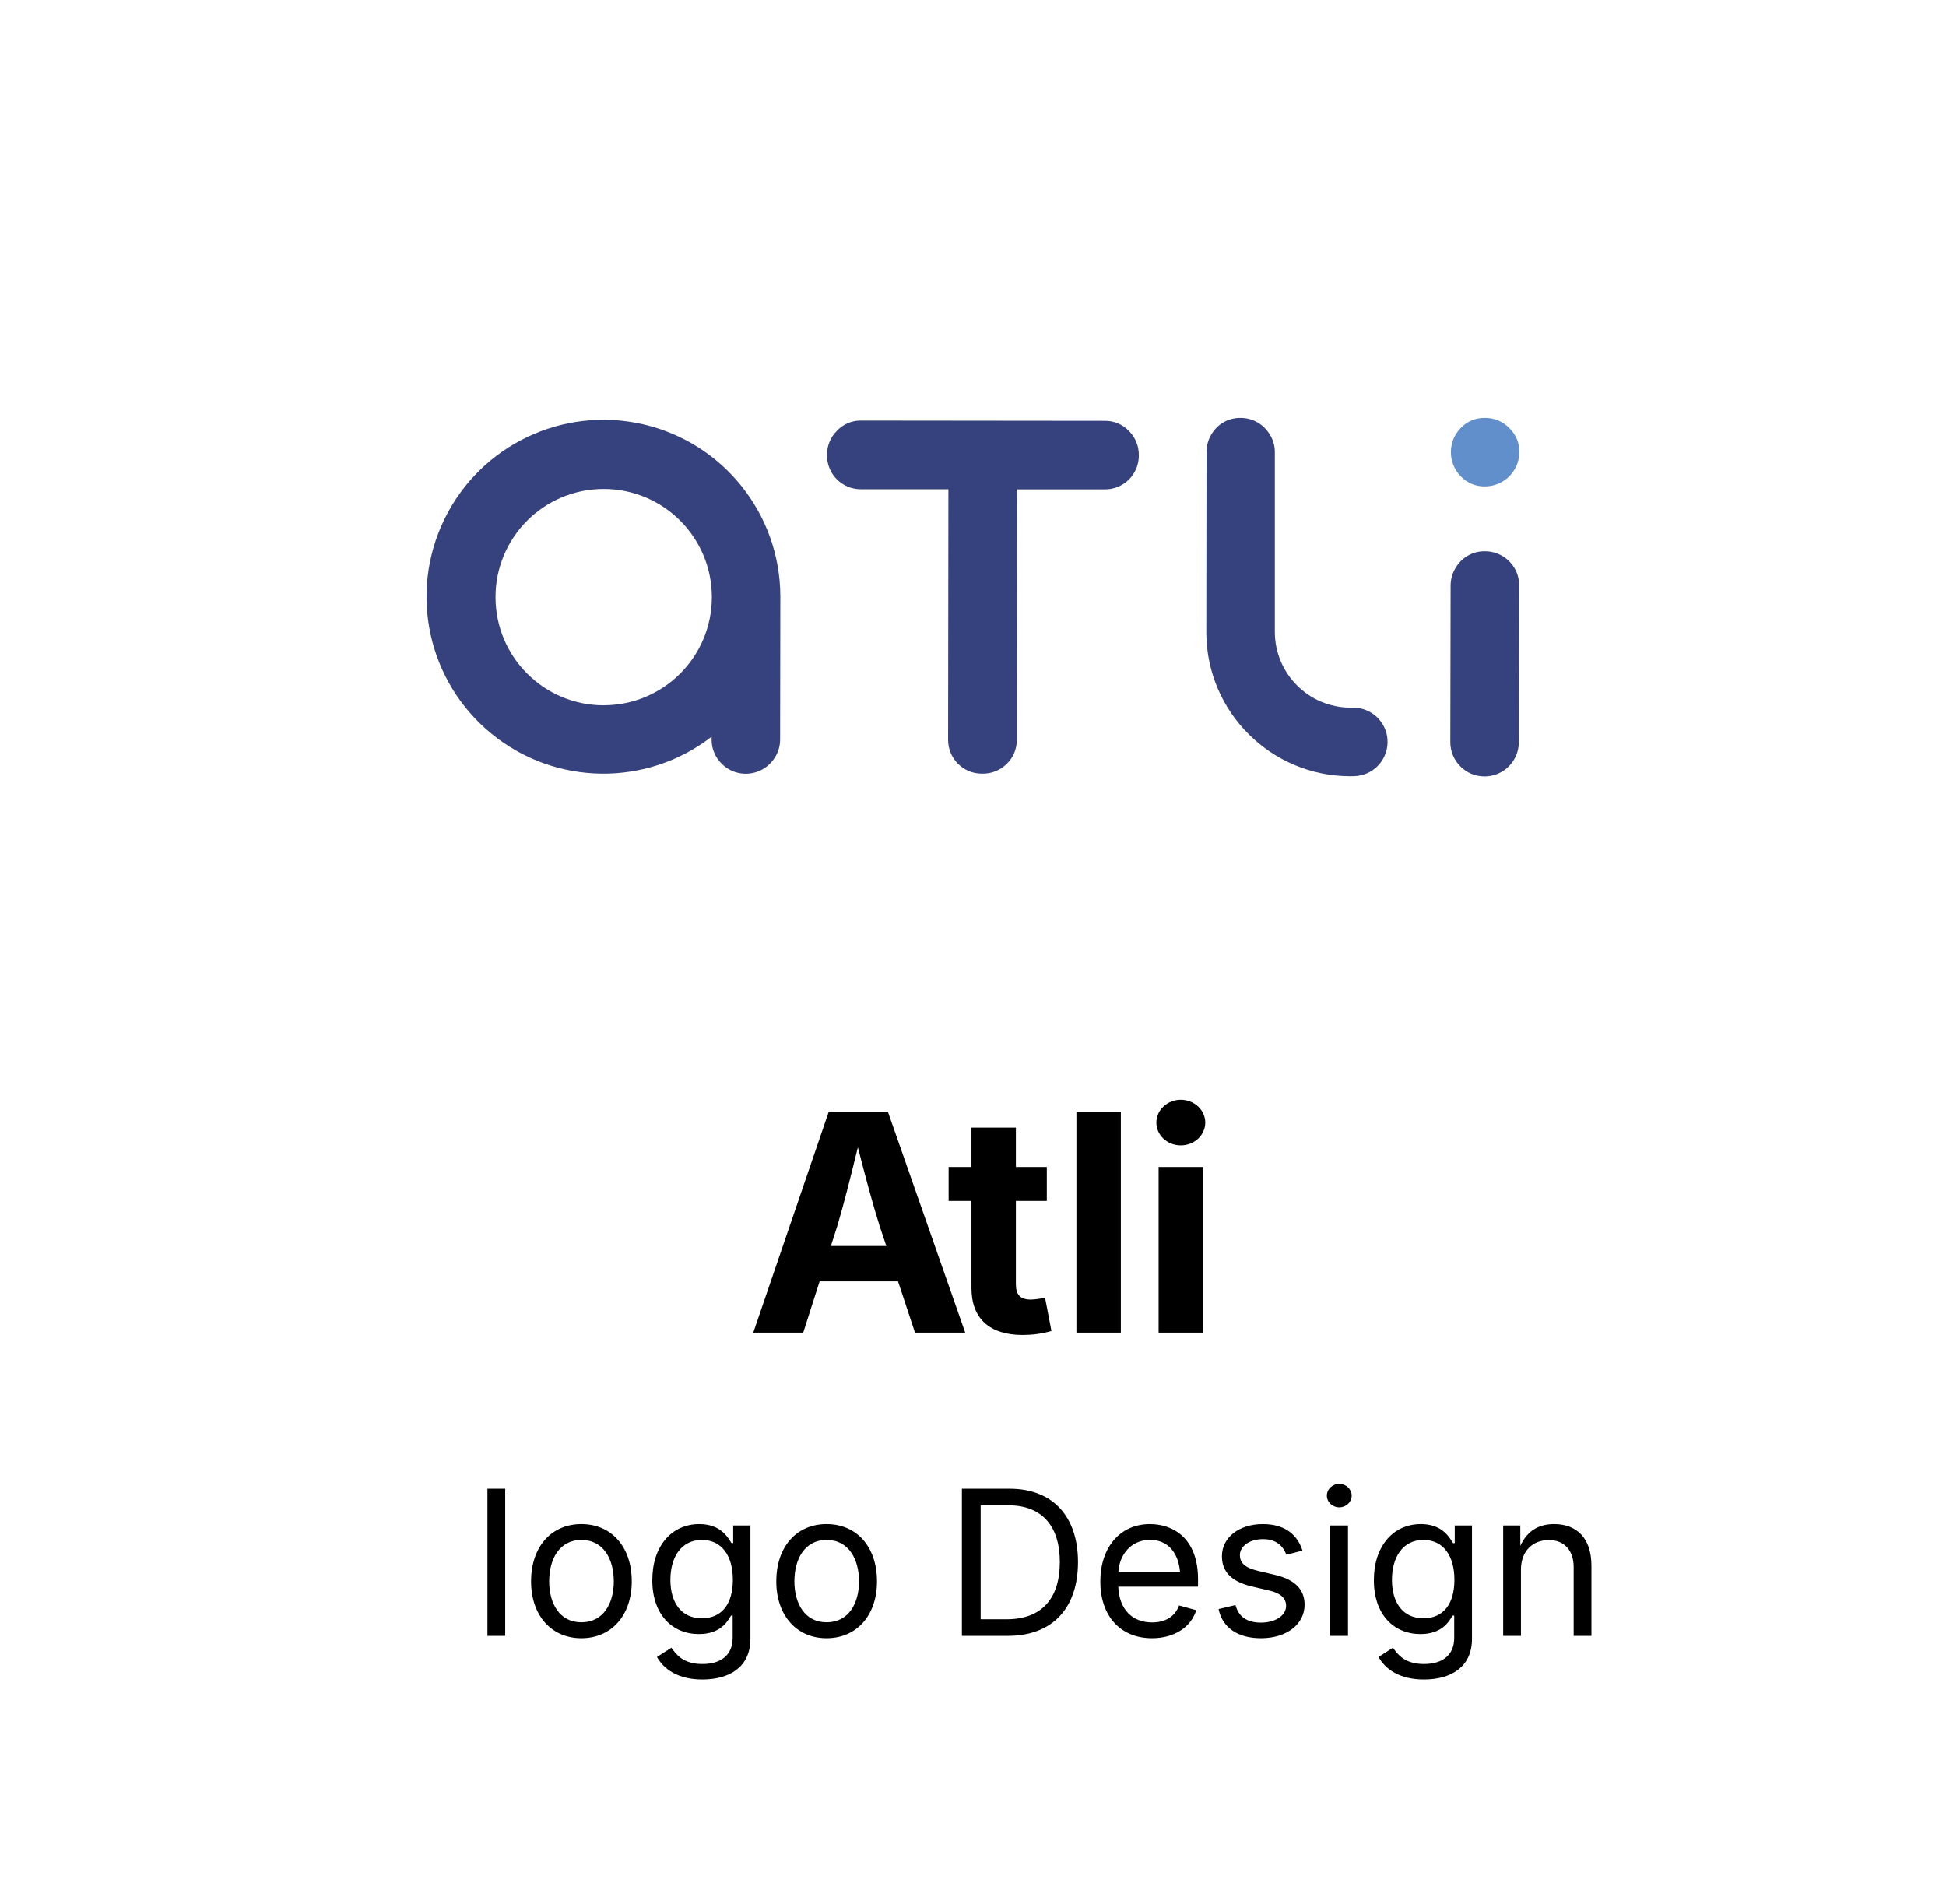
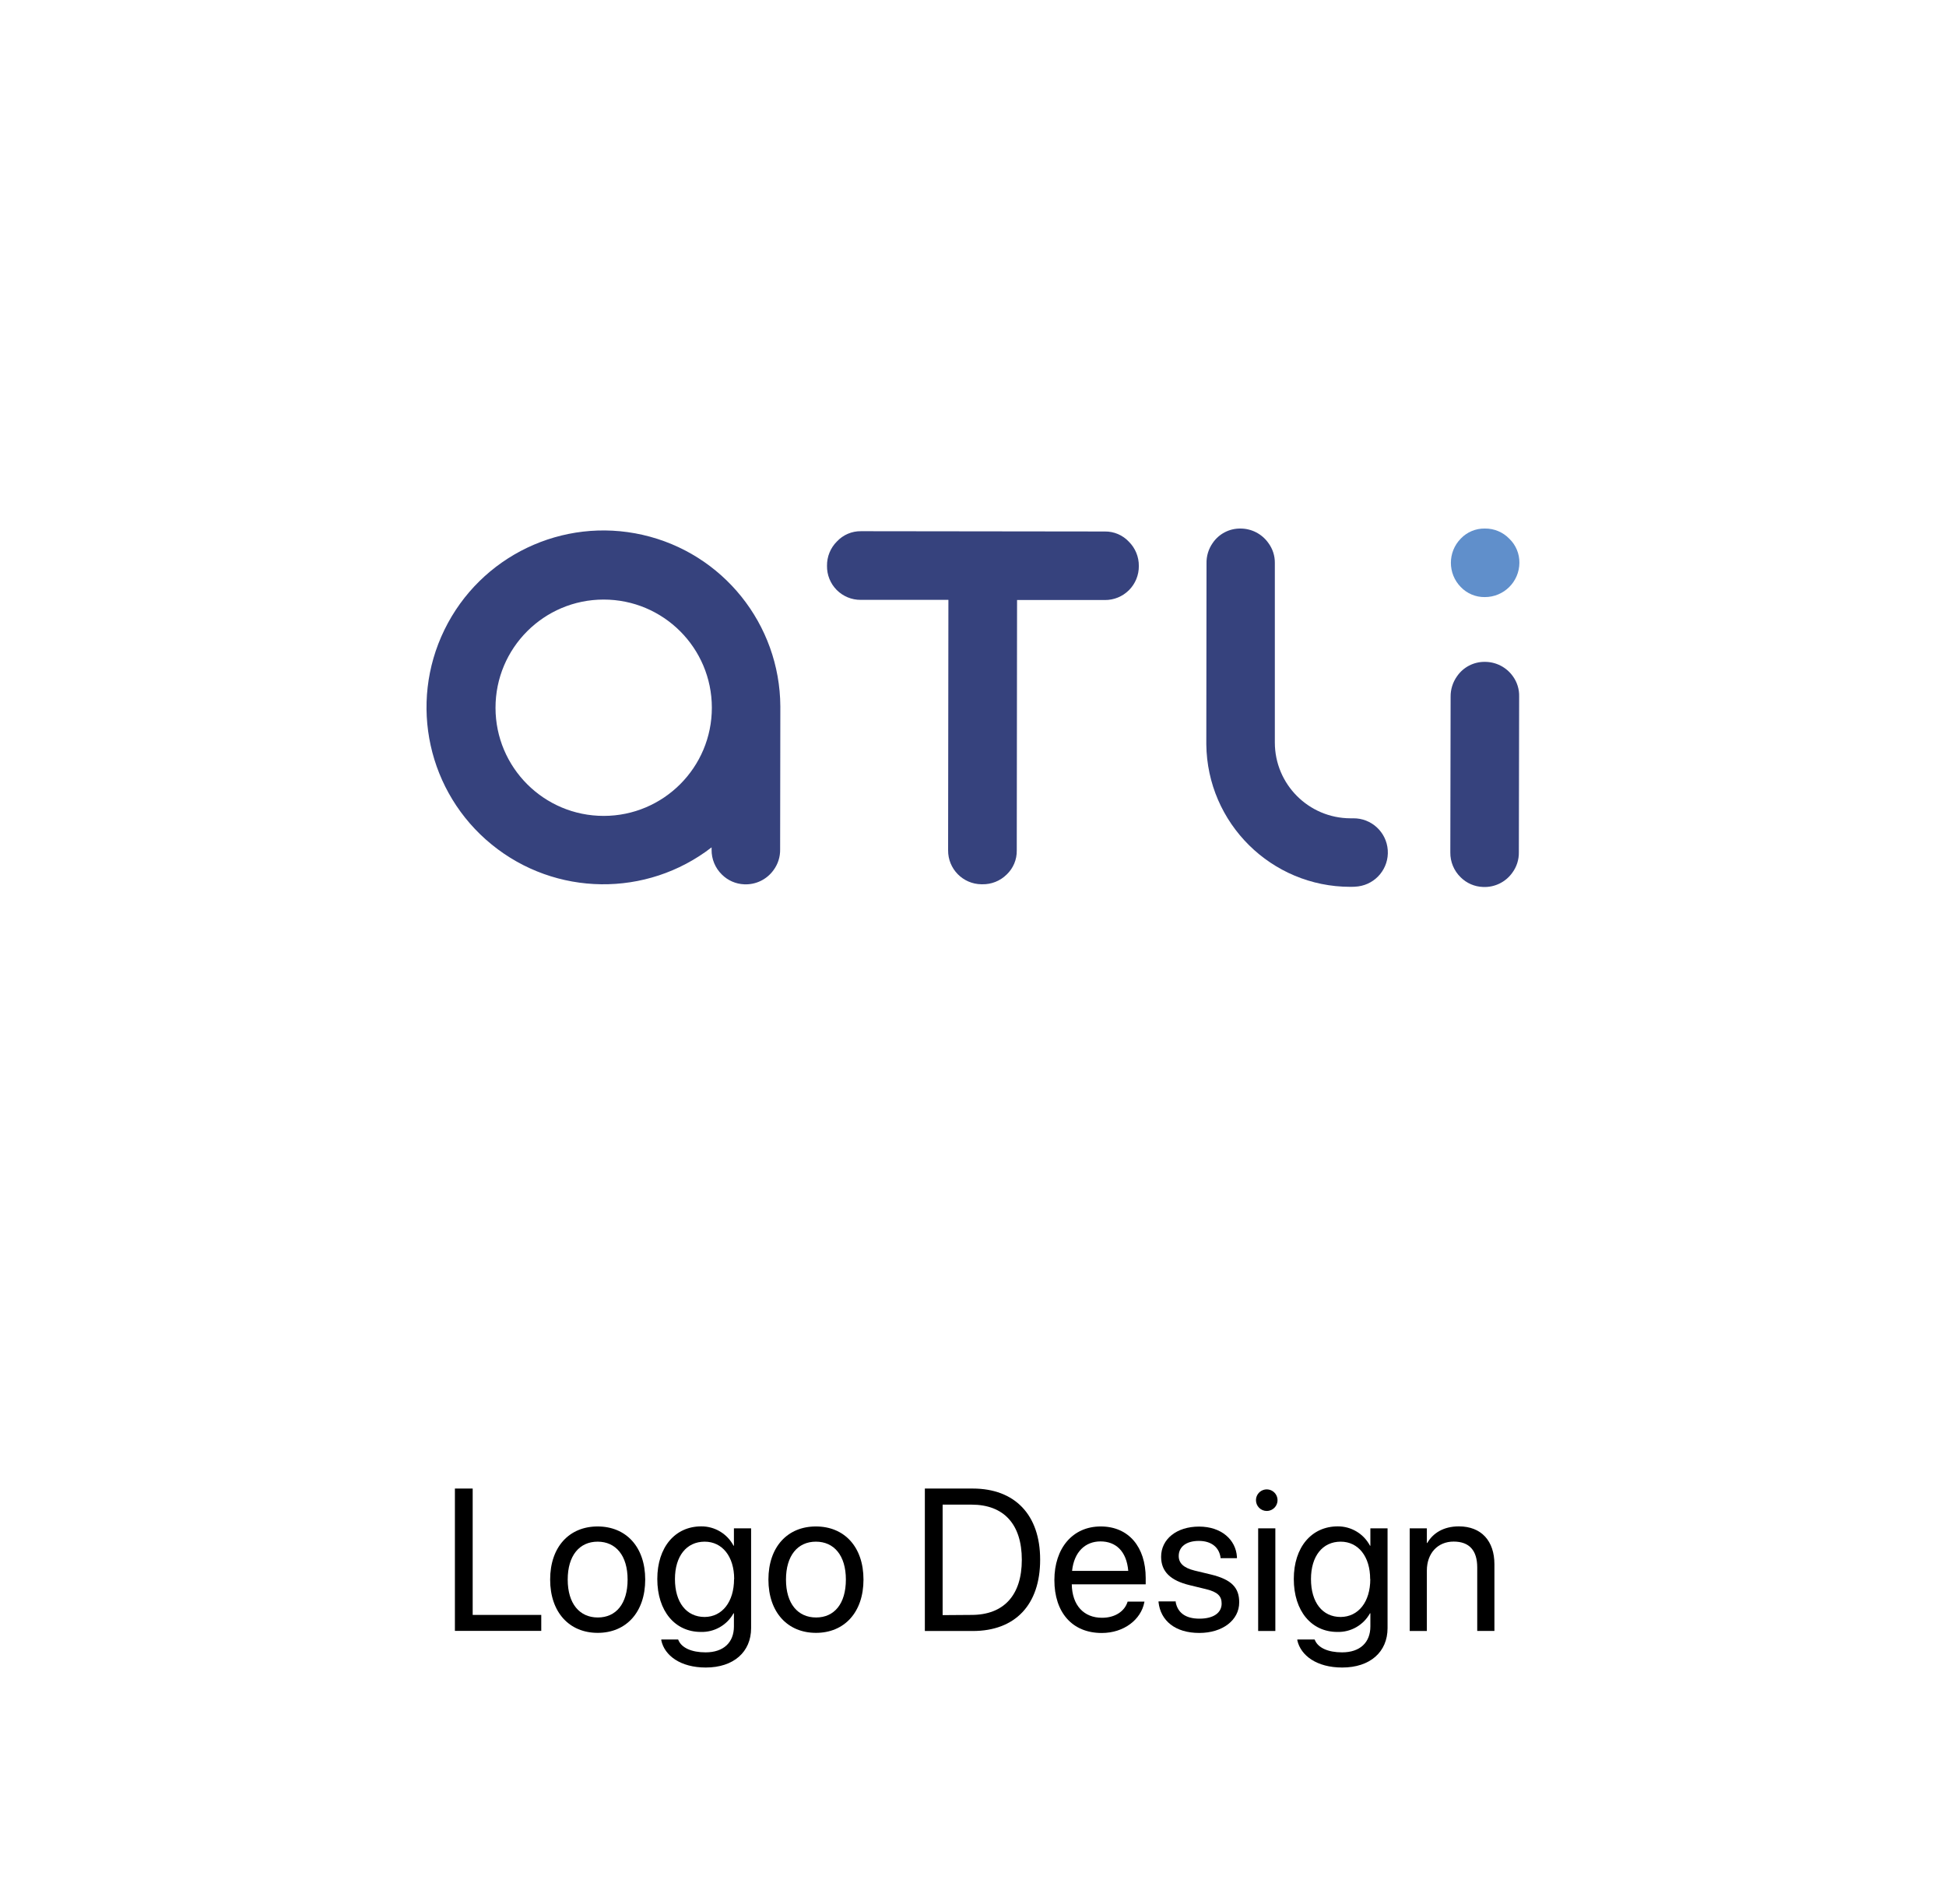
<svg xmlns="http://www.w3.org/2000/svg" id="圖層_1" data-name="圖層 1" viewBox="0 0 462 452">
  <defs>
-     <style>.cls-1{font-size:72px;font-family:SFProDisplay-Bold, SF Pro Display;font-weight:700;}.cls-2{letter-spacing:-0.03em;}.cls-3{font-size:48px;font-family:SFProDisplay-Regular, SF Pro Display;}.cls-4{fill:#608fcb;}.cls-5{fill:#36427d;}</style>
+     <style>.cls-1{fill:#608fcb;}.cls-2{fill:#36427d;}</style>
  </defs>
-   <text class="cls-1" transform="translate(177.12 316.36)">
-     <tspan class="cls-2">A</tspan>
-     <tspan x="47.39" y="0">tli</tspan>
-   </text>
-   <text class="cls-3" transform="translate(112.02 388.36)">logo Design</text>
+   <path d="M108,353.39h4.22v30H128.5v3.79H108Z" />
+   <path d="M130.61,375v0c0-7.76,4.54-12.61,11.27-12.61s11.3,4.83,11.3,12.61v0c0,7.78-4.55,12.65-11.28,12.65S130.61,382.78,130.61,375ZM149,375v0c0-5.72-2.81-9-7.12-9s-7.1,3.3-7.1,9v0c0,5.74,2.83,9,7.15,9S149,380.74,149,375Z" />
+   <path d="M157,389.44l0-.21H161l.09.21c.77,1.76,3.09,2.84,6.42,2.84,4.29,0,6.73-2.37,6.73-6.15V383h-.09a8.58,8.58,0,0,1-7.76,4.43c-6.14,0-10.34-4.95-10.34-12.57v0c0-7.57,4.24-12.49,10.43-12.49a8.61,8.61,0,0,1,7.67,4.59h.09v-4.12h4.08v23.69c0,5.65-4.15,9.35-10.76,9.35C161.57,395.88,157.77,393.05,157,389.44Zm17.3-14.56v0c0-5.37-2.84-8.88-7-8.88-4.34,0-7.06,3.47-7.06,8.88v0c0,5.54,2.72,9,7.06,9C171.46,383.84,174.27,380.3,174.27,374.88Z" />
+   <path d="M182.43,375v0c0-7.76,4.54-12.61,11.27-12.61S205,367.2,205,375v0c0,7.78-4.55,12.65-11.28,12.65S182.43,382.78,182.43,375Zm18.39,0v0c0-5.72-2.81-9-7.12-9s-7.1,3.3-7.1,9v0c0,5.74,2.83,9,7.15,9S200.82,380.74,200.82,375Z" />
+   <path d="M219.57,353.39h11.37c10,0,16,6.24,16,16.85v.05c0,10.67-5.9,16.92-16,16.92H219.57Zm11.09,30c7.66,0,11.93-4.69,11.93-13.08v0c0-8.44-4.27-13.1-11.93-13.1h-6.87v26.23Z" />
+   <path d="M250.32,375.12v0c0-7.55,4.32-12.73,11-12.73S272,367.31,272,374.63v1.5H254.45c.09,5,2.86,7.94,7.19,7.94,3.1,0,5.28-1.54,6-3.63l.07-.21h4l-.05.23c-.79,4-4.78,7.22-10.1,7.22C254.54,387.68,250.32,382.78,250.32,375.12Zm4.2-2.18h13.34c-.4-4.73-3-7-6.59-7S255,368.39,254.52,372.94Z" />
+   <path d="M275.05,380.39l0-.21h4.08l0,.24c.49,2.43,2.3,3.86,5.63,3.86s5.27-1.38,5.27-3.58v0c0-1.75-.91-2.74-3.68-3.42l-3.87-.94c-4.59-1.1-6.82-3.23-6.82-6.75v0c0-4.19,3.68-7.17,9-7.17s8.74,3.12,9,7.19l0,.31h-3.89l0-.16c-.33-2.37-2.13-3.94-5.15-3.94s-4.78,1.43-4.78,3.58v0c0,1.66,1.1,2.81,3.79,3.47l3.87.93c4.92,1.2,6.7,3.14,6.7,6.61v0c0,4.26-4,7.26-9.47,7.26C279,387.68,275.54,384.75,275.05,380.39Z" />
+   <path d="M298.18,356.16a2.56,2.56,0,1,1,2.56,2.55A2.55,2.55,0,0,1,298.18,356.16Zm.52,6.68h4.08v24.37H298.7Z" />
+   <path d="M308,389.44l0-.21h4.1l.1.21c.77,1.76,3.09,2.84,6.42,2.84,4.29,0,6.72-2.37,6.72-6.15V383h-.09a8.57,8.57,0,0,1-7.76,4.43c-6.14,0-10.33-4.95-10.33-12.57v0c0-7.57,4.24-12.49,10.43-12.49a8.6,8.6,0,0,1,7.66,4.59h.09v-4.12h4.08v23.69c0,5.65-4.15,9.35-10.76,9.35C312.62,395.88,308.82,393.05,308,389.44Zm17.29-14.56v0c0-5.37-2.83-8.88-7-8.88-4.33,0-7.05,3.47-7.05,8.88v0c0,5.54,2.72,9,7.05,9C322.51,383.84,325.32,380.3,325.32,374.88Z" />
+   <path d="M334.68,362.84h4.07v3.47h.1c1.31-2.28,3.79-3.94,7.5-3.94,5.34,0,8.44,3.47,8.44,9v15.82h-4.08V372.12c0-4-1.85-6.14-5.6-6.14s-6.36,2.74-6.36,6.89v14.34h-4.07Z" />
  <g id="圖層_2" data-name="圖層 2">
    <g id="圖層_1-2" data-name="圖層 1-2">
-       <path class="cls-4" d="M346.8,113.09a8.21,8.21,0,0,1,0-11.49,7.69,7.69,0,0,1,5.73-2.38,7.85,7.85,0,0,1,5.78,2.4,7.76,7.76,0,0,1,2.41,5.74,8.19,8.19,0,0,1-8.21,8.12A7.69,7.69,0,0,1,346.8,113.09Z" />
-       <path class="cls-5" d="M262.31,99.91l-57.9-.06a7.66,7.66,0,0,0-5.72,2.43,8,8,0,0,0-2.35,5.78,8,8,0,0,0,8,8.09h20.82l-.07,59.45a8,8,0,0,0,7.91,8.06h.19a8,8,0,0,0,5.79-2.29,7.7,7.7,0,0,0,2.41-5.73l.07-59.46H262.3a8,8,0,0,0,8.07-8.05,8,8,0,0,0-2.34-5.8A7.72,7.72,0,0,0,262.31,99.91Z" />
-       <path class="cls-5" d="M359.18,134.29a8.1,8.1,0,0,0-6.67-3.42,7.85,7.85,0,0,0-6.59,3.41,8.17,8.17,0,0,0-1.53,4.9l-.07,36.92a8.08,8.08,0,0,0,2.46,5.91,7.94,7.94,0,0,0,5.28,2.3A8.09,8.09,0,0,0,359,181a8,8,0,0,0,1.58-4.94l.07-36.91A7.87,7.87,0,0,0,359.18,134.29Z" />
-       <path class="cls-5" d="M321.29,168h-.68a18,18,0,0,1-17.95-17.95V107.42a7.76,7.76,0,0,0-1.53-4.76,8,8,0,0,0-6.65-3.44,7.82,7.82,0,0,0-6.56,3.41,8.1,8.1,0,0,0-1.48,4.9s-.05,42.77-.05,42.89a34.21,34.21,0,0,0,34.2,33.86,13.28,13.28,0,0,0,1.84-.1A8.13,8.13,0,0,0,321.29,168Z" />
-       <path class="cls-5" d="M185.26,141.44a42,42,0,1,0-16.32,33.46v.56a8,8,0,0,0,2.46,5.91,7.94,7.94,0,0,0,5.28,2.3,8.1,8.1,0,0,0,6.95-3.35,7.94,7.94,0,0,0,1.58-4.93C185.22,168,185.26,141.54,185.26,141.44Zm-41.92,26A25.68,25.68,0,1,1,169,141.76h0A25.67,25.67,0,0,1,143.34,167.43Z" />
+       <path class="cls-1" d="M346.8,139.36a8.21,8.21,0,0,1,0-11.49,7.69,7.69,0,0,1,5.73-2.39,7.89,7.89,0,0,1,5.78,2.4,7.79,7.79,0,0,1,2.41,5.75,8.19,8.19,0,0,1-8.21,8.12A7.73,7.73,0,0,1,346.8,139.36Z" />
+       <path class="cls-2" d="M262.31,126.18l-57.9-.07a7.67,7.67,0,0,0-5.72,2.44,8,8,0,0,0-2.35,5.78,7.94,7.94,0,0,0,8,8.08h20.82l-.07,59.45a8,8,0,0,0,7.91,8.07h.19a8,8,0,0,0,5.79-2.3,7.68,7.68,0,0,0,2.41-5.72l.07-59.46H262.3a8,8,0,0,0,8.07-8.06A8,8,0,0,0,268,128.6,7.65,7.65,0,0,0,262.31,126.18Z" />
+       <path class="cls-2" d="M359.18,160.56a8.14,8.14,0,0,0-6.67-3.43,7.9,7.9,0,0,0-6.59,3.41,8.21,8.21,0,0,0-1.53,4.9l-.07,36.92a8.09,8.09,0,0,0,2.46,5.92,7.88,7.88,0,0,0,5.28,2.29,8.07,8.07,0,0,0,6.95-3.34,7.94,7.94,0,0,0,1.58-4.93l.07-36.92A7.84,7.84,0,0,0,359.18,160.56Z" />
+       <path class="cls-2" d="M321.29,194.27h-.68a18,18,0,0,1-17.95-18V133.69a7.79,7.79,0,0,0-1.53-4.77,8.1,8.1,0,0,0-6.65-3.44,7.84,7.84,0,0,0-6.56,3.41,8.1,8.1,0,0,0-1.48,4.9s-.05,42.78-.05,42.9a34.2,34.2,0,0,0,34.2,33.85,13.28,13.28,0,0,0,1.84-.1,8.12,8.12,0,0,0-1.14-16.17Z" />
+       <path class="cls-2" d="M185.26,167.7a42,42,0,1,0-16.32,33.47v.56a8.08,8.08,0,0,0,2.46,5.91,7.94,7.94,0,0,0,5.28,2.3,8.1,8.1,0,0,0,6.95-3.35,8,8,0,0,0,1.58-4.93C185.22,194.28,185.26,167.81,185.26,167.7Zm-41.92,26A25.68,25.68,0,1,1,169,168h0A25.68,25.68,0,0,1,143.34,193.7Z" />
    </g>
  </g>
</svg>
